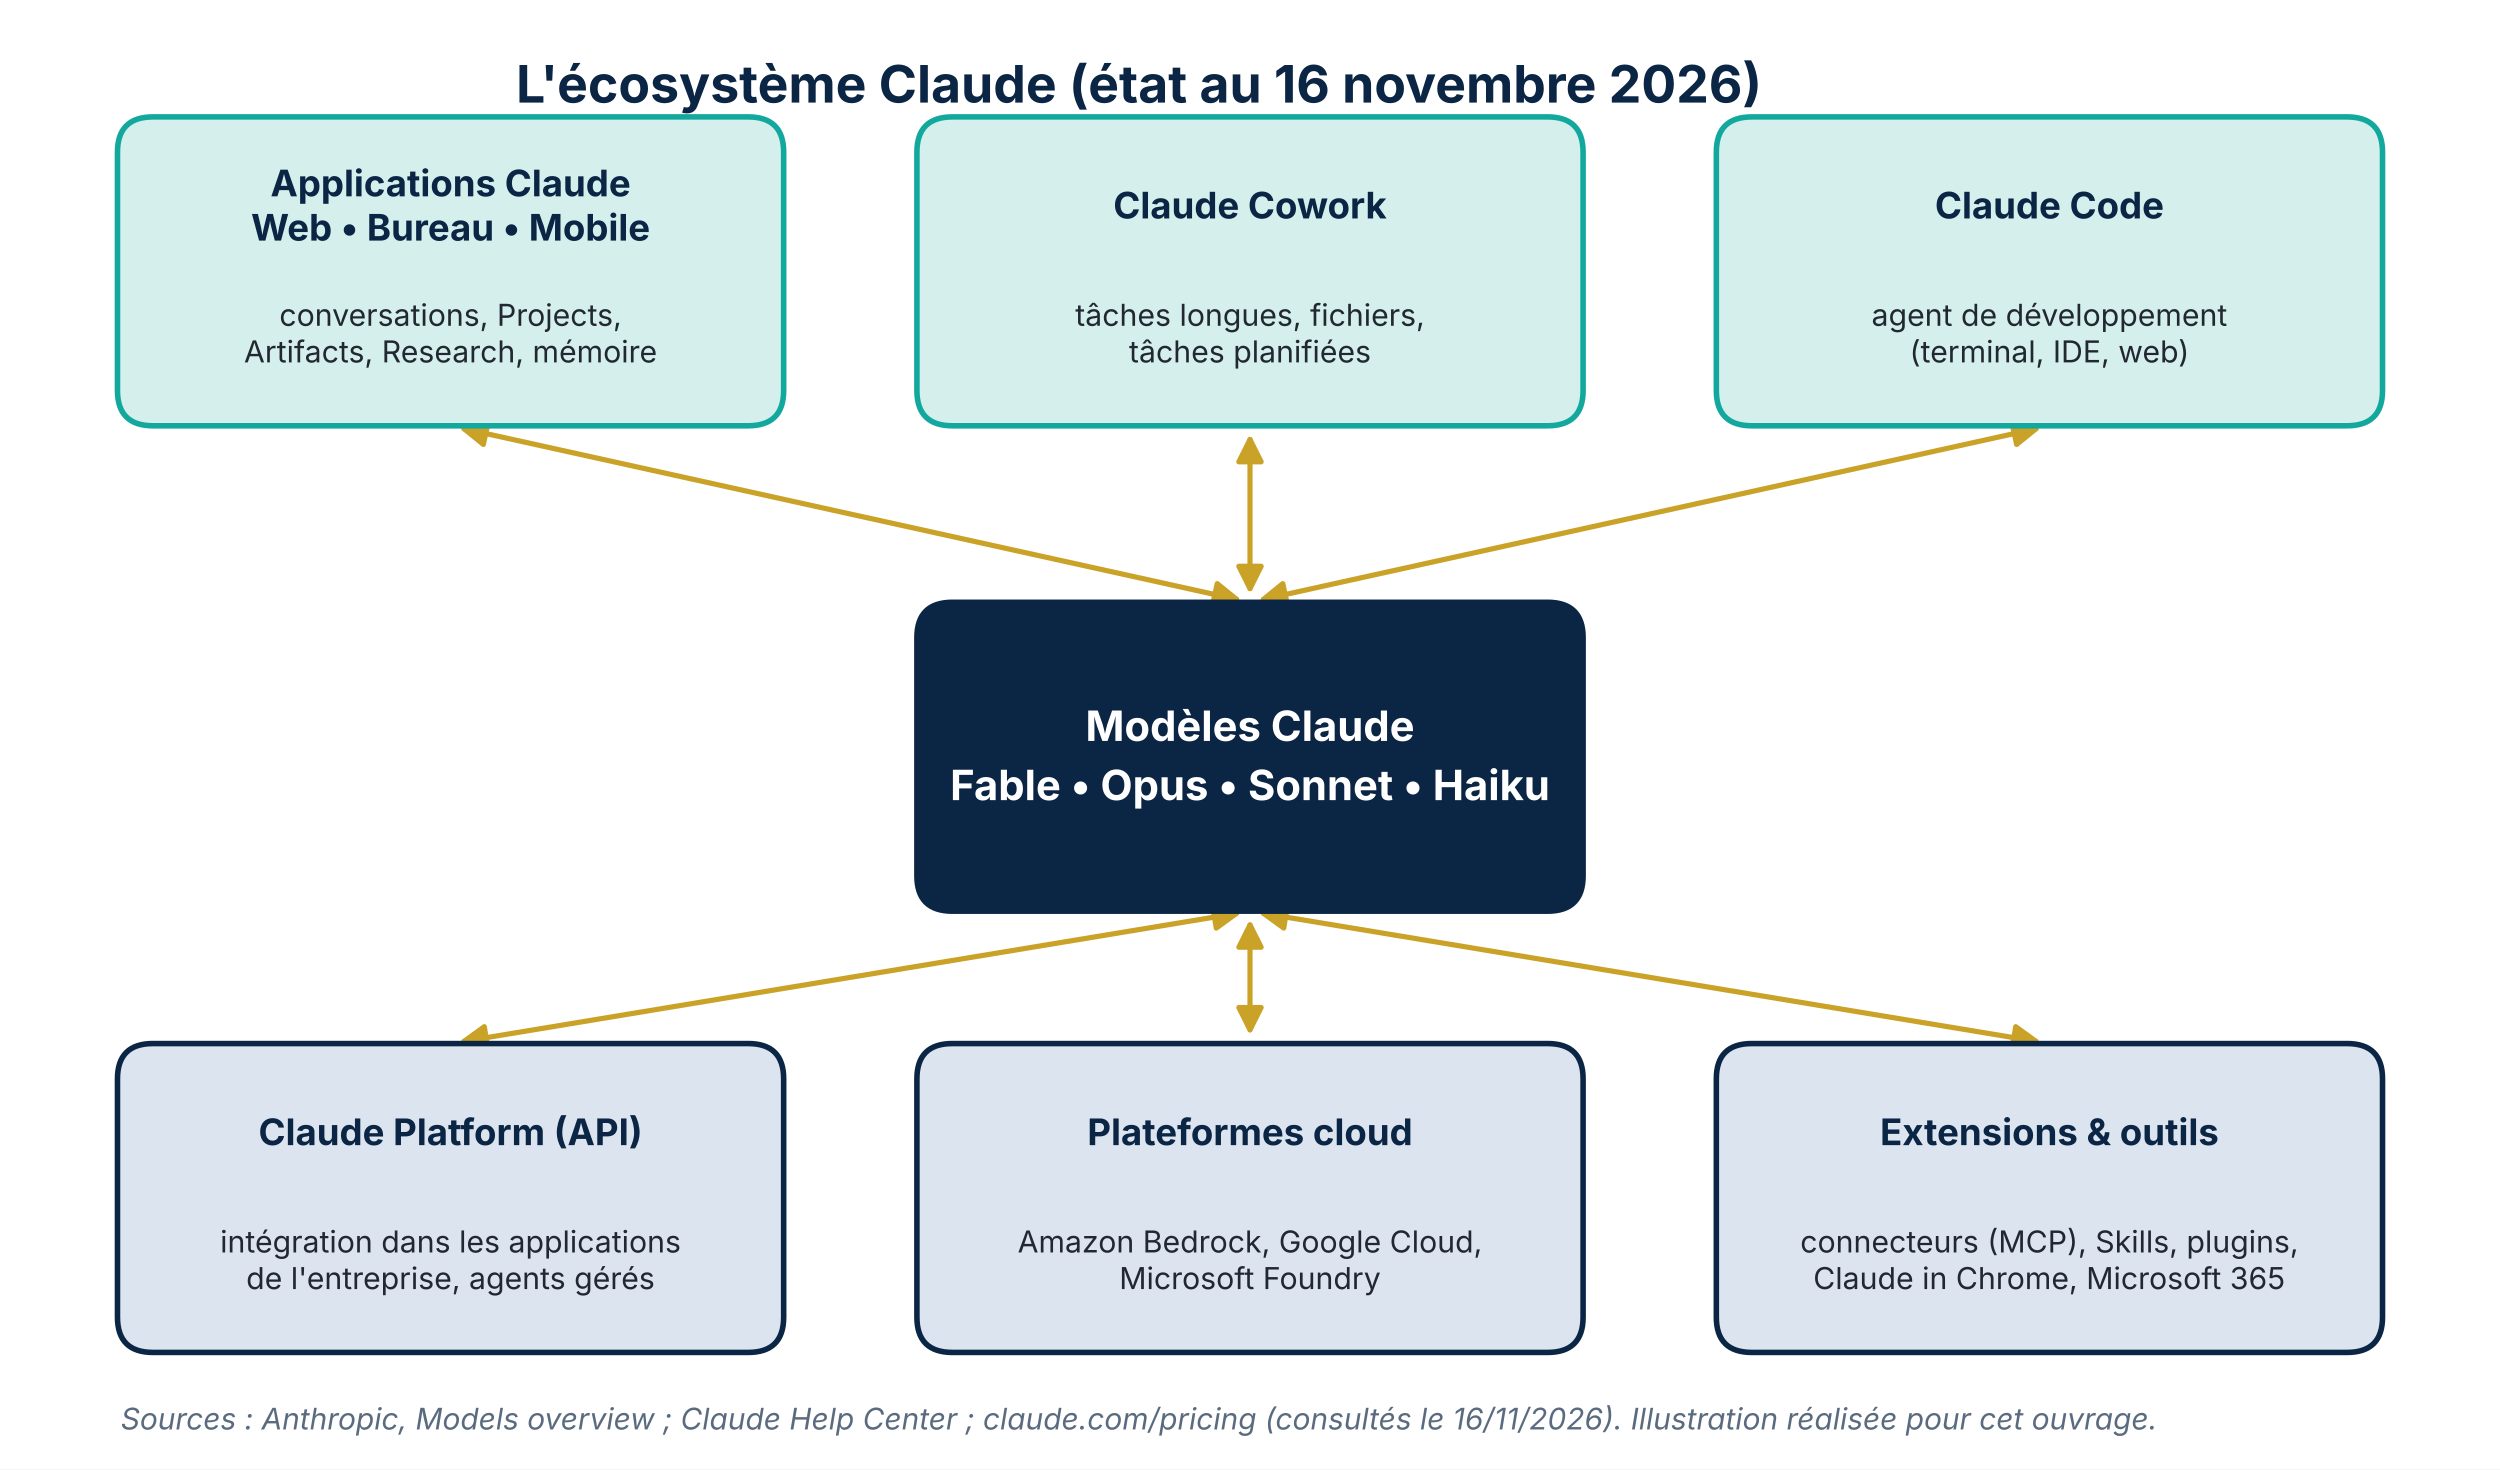
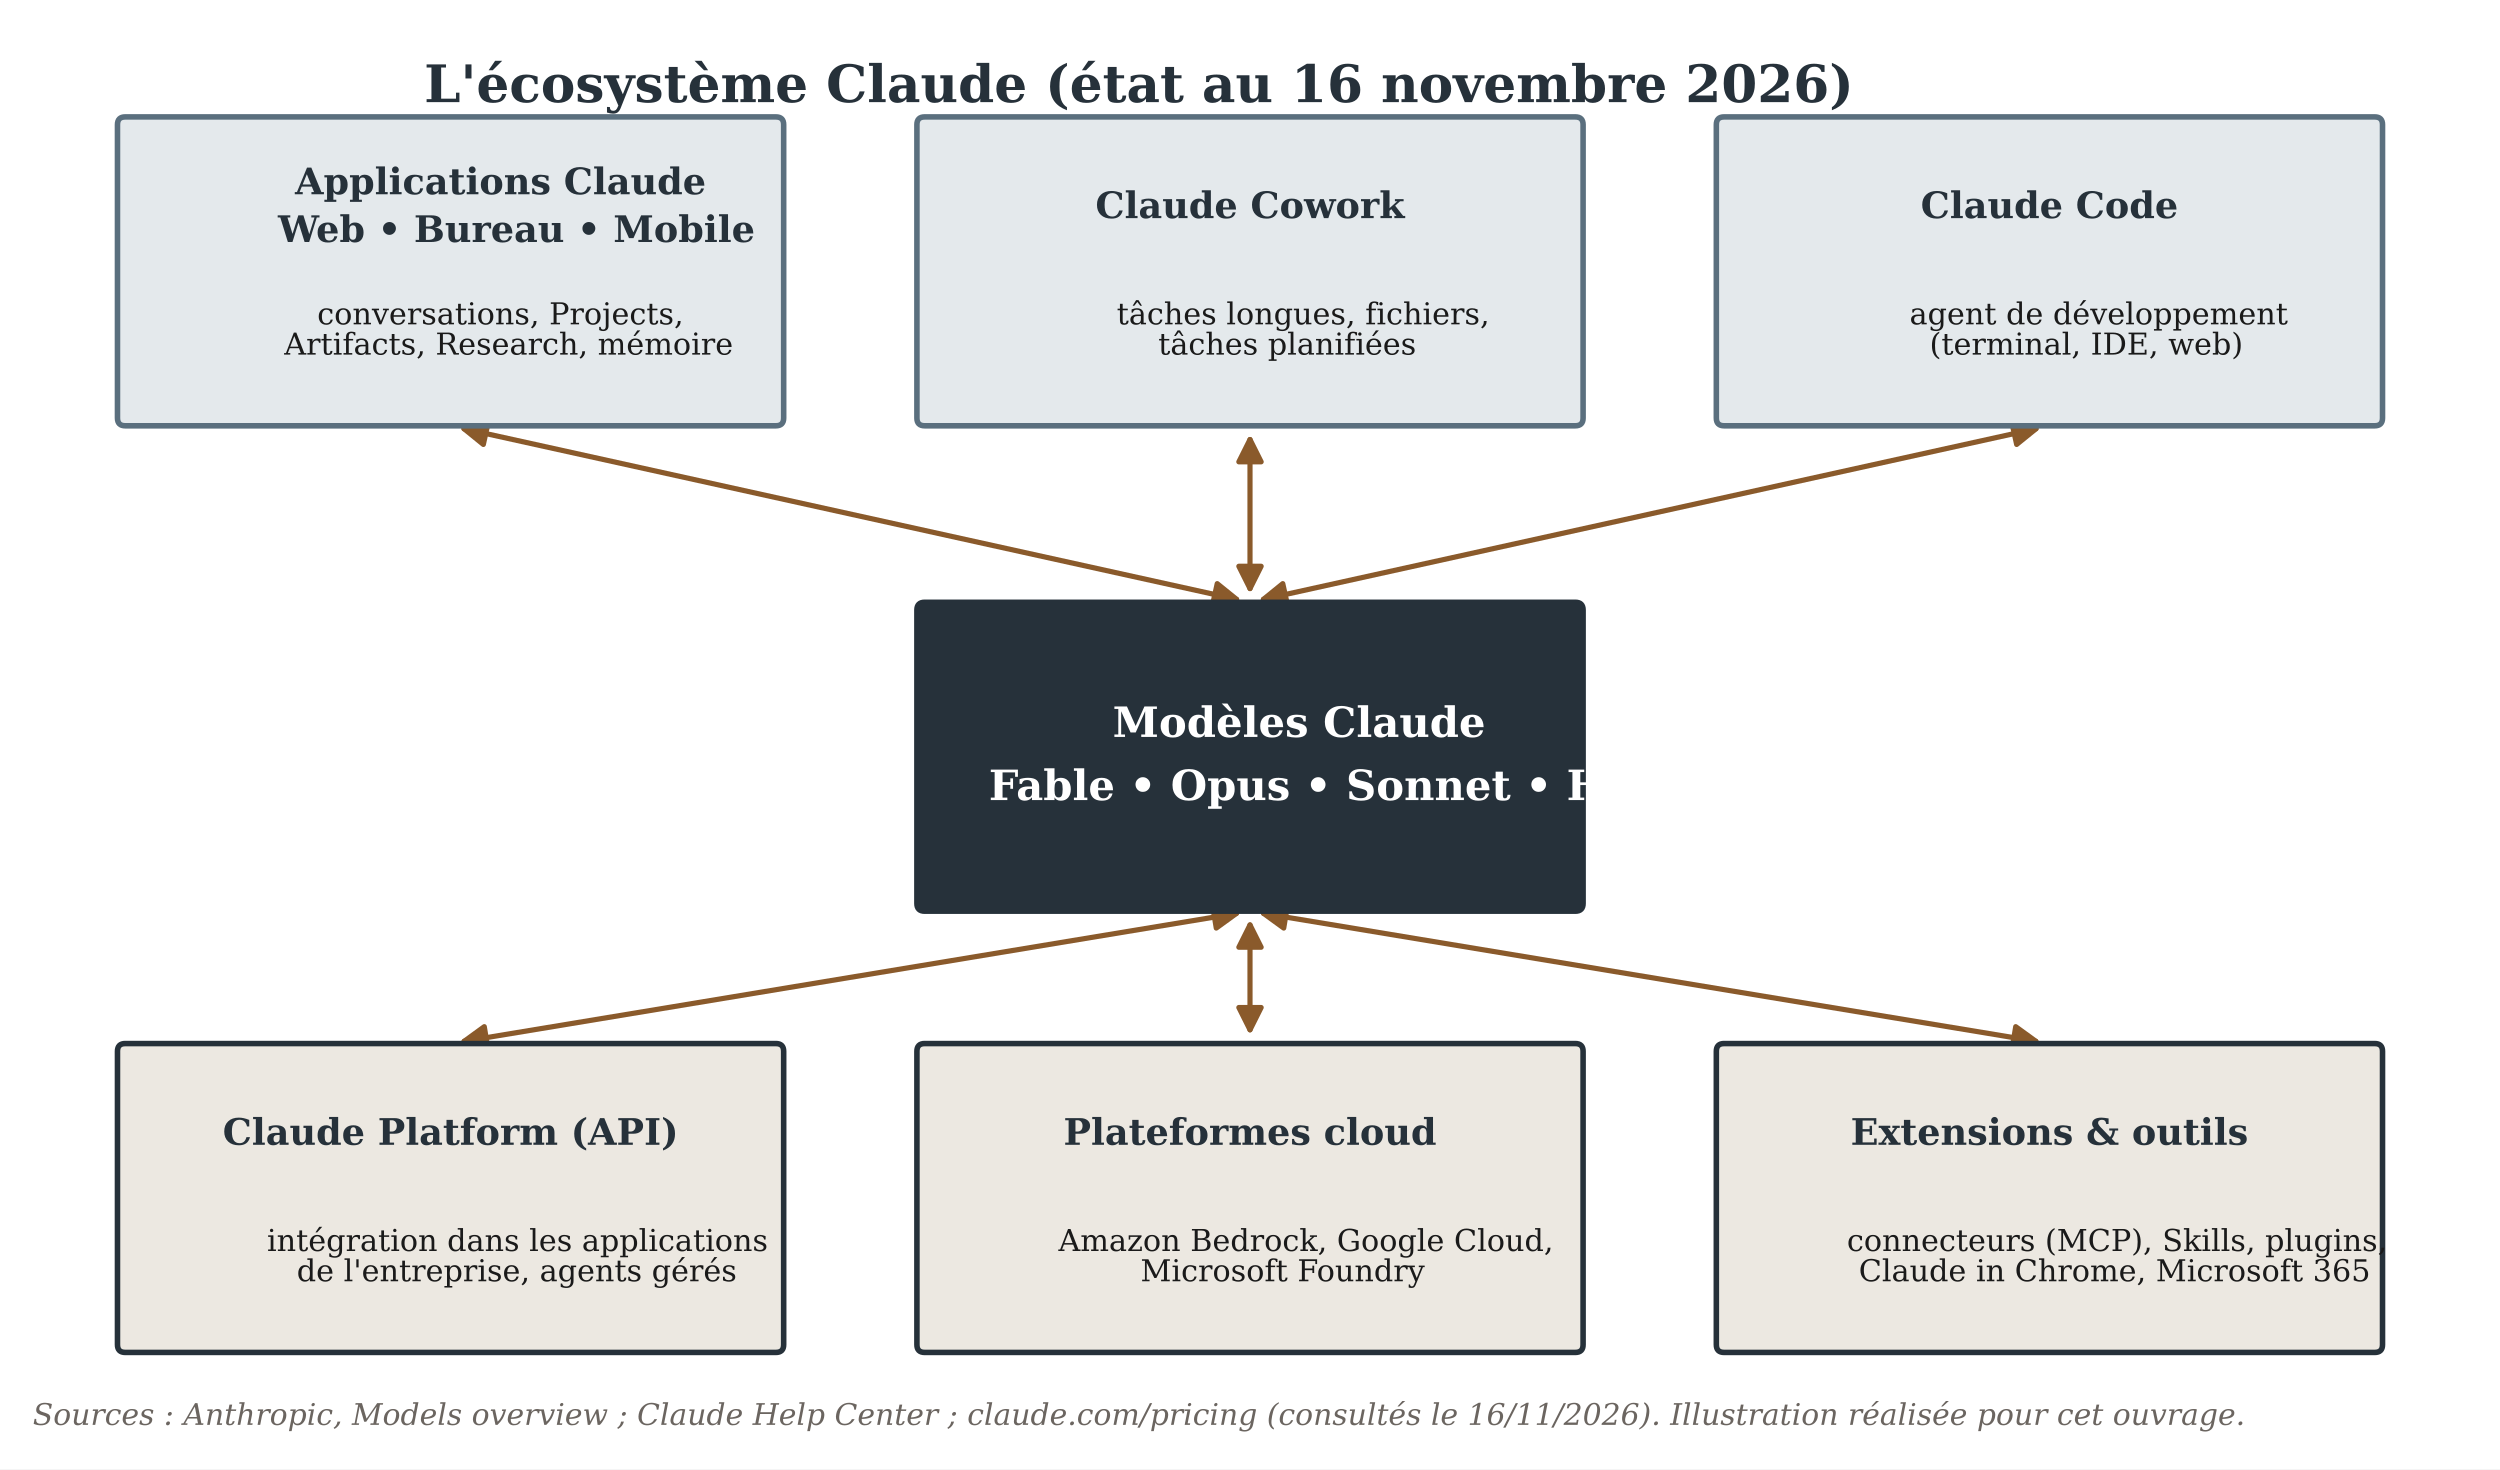
<svg xmlns="http://www.w3.org/2000/svg" width="628.2pt" height="369.216pt" viewBox="0 0 628.2 369.216" version="1.1">
  <defs>
    <style type="text/css">*{stroke-linejoin: round; stroke-linecap: butt}</style>
  </defs>
  <g id="figure_1">
    <g id="patch_1">
      <path d="M 0 369.216  L 628.2 369.216  L 628.2 0  L 0 0  z " style="fill: #ffffff" />
    </g>
    <g id="axes_1">
      <g id="patch_2">
-         <path d="M 116.592 107.736  Q 213.66 129.168 310.729 150.6  " clip-path="url(#p99f3c90020)" style="fill: none; stroke: #c9a227; stroke-width: 1.3; stroke-linecap: round" />
-         <path d="M 121.456 111.678  L 116.592 107.736  L 122.664 106.21  z " clip-path="url(#p99f3c90020)" style="fill: #c9a227; stroke: #c9a227; stroke-width: 1.3; stroke-linecap: round" />
-         <path d="M 305.864 146.658  L 310.729 150.6  L 304.657 152.127  z " clip-path="url(#p99f3c90020)" style="fill: #c9a227; stroke: #c9a227; stroke-width: 1.3; stroke-linecap: round" />
+         <path d="M 116.592 107.736  Q 213.66 129.168 310.729 150.6  " clip-path="url(#p0802d0bafa)" style="fill: none; stroke: #8a5a2b; stroke-width: 1.3; stroke-linecap: round" />
+         <path d="M 121.456 111.678  L 116.592 107.736  L 122.664 106.21  z " clip-path="url(#p0802d0bafa)" style="fill: #8a5a2b; stroke: #8a5a2b; stroke-width: 1.3; stroke-linecap: round" />
+         <path d="M 305.864 146.658  L 310.729 150.6  L 304.657 152.127  z " clip-path="url(#p0802d0bafa)" style="fill: #8a5a2b; stroke: #8a5a2b; stroke-width: 1.3; stroke-linecap: round" />
      </g>
      <g id="patch_3">
-         <path d="M 314.1 110.446  Q 314.1 129.169 314.1 147.892  " clip-path="url(#p99f3c90020)" style="fill: none; stroke: #c9a227; stroke-width: 1.3; stroke-linecap: round" />
-         <path d="M 311.3 116.046  L 314.1 110.446  L 316.9 116.046  z " clip-path="url(#p99f3c90020)" style="fill: #c9a227; stroke: #c9a227; stroke-width: 1.3; stroke-linecap: round" />
-         <path d="M 316.9 142.292  L 314.1 147.892  L 311.3 142.292  z " clip-path="url(#p99f3c90020)" style="fill: #c9a227; stroke: #c9a227; stroke-width: 1.3; stroke-linecap: round" />
+         <path d="M 314.1 110.446  Q 314.1 129.169 314.1 147.892  " clip-path="url(#p0802d0bafa)" style="fill: none; stroke: #8a5a2b; stroke-width: 1.3; stroke-linecap: round" />
+         <path d="M 311.3 116.046  L 314.1 110.446  L 316.9 116.046  z " clip-path="url(#p0802d0bafa)" style="fill: #8a5a2b; stroke: #8a5a2b; stroke-width: 1.3; stroke-linecap: round" />
+         <path d="M 316.9 142.292  L 314.1 147.892  L 311.3 142.292  z " clip-path="url(#p0802d0bafa)" style="fill: #8a5a2b; stroke: #8a5a2b; stroke-width: 1.3; stroke-linecap: round" />
      </g>
      <g id="patch_4">
-         <path d="M 511.608 107.736  Q 414.54 129.168 317.471 150.6  " clip-path="url(#p99f3c90020)" style="fill: none; stroke: #c9a227; stroke-width: 1.3; stroke-linecap: round" />
-         <path d="M 505.536 106.21  L 511.608 107.736  L 506.744 111.678  z " clip-path="url(#p99f3c90020)" style="fill: #c9a227; stroke: #c9a227; stroke-width: 1.3; stroke-linecap: round" />
-         <path d="M 323.543 152.127  L 317.471 150.6  L 322.336 146.658  z " clip-path="url(#p99f3c90020)" style="fill: #c9a227; stroke: #c9a227; stroke-width: 1.3; stroke-linecap: round" />
+         <path d="M 511.608 107.736  Q 414.54 129.168 317.471 150.6  " clip-path="url(#p0802d0bafa)" style="fill: none; stroke: #8a5a2b; stroke-width: 1.3; stroke-linecap: round" />
+         <path d="M 505.536 106.21  L 511.608 107.736  L 506.744 111.678  z " clip-path="url(#p0802d0bafa)" style="fill: #8a5a2b; stroke: #8a5a2b; stroke-width: 1.3; stroke-linecap: round" />
+         <path d="M 323.543 152.127  L 317.471 150.6  L 322.336 146.658  z " clip-path="url(#p0802d0bafa)" style="fill: #8a5a2b; stroke: #8a5a2b; stroke-width: 1.3; stroke-linecap: round" />
      </g>
      <g id="patch_5">
-         <path d="M 116.625 261.66  Q 213.658 245.592 310.69 229.525  " clip-path="url(#p99f3c90020)" style="fill: none; stroke: #c9a227; stroke-width: 1.3; stroke-linecap: round" />
-         <path d="M 122.607 263.508  L 116.625 261.66  L 121.692 257.983  z " clip-path="url(#p99f3c90020)" style="fill: #c9a227; stroke: #c9a227; stroke-width: 1.3; stroke-linecap: round" />
-         <path d="M 304.708 227.677  L 310.69 229.525  L 305.623 233.202  z " clip-path="url(#p99f3c90020)" style="fill: #c9a227; stroke: #c9a227; stroke-width: 1.3; stroke-linecap: round" />
+         <path d="M 116.625 261.66  Q 213.658 245.592 310.69 229.525  " clip-path="url(#p0802d0bafa)" style="fill: none; stroke: #8a5a2b; stroke-width: 1.3; stroke-linecap: round" />
+         <path d="M 122.607 263.508  L 116.625 261.66  L 121.692 257.983  z " clip-path="url(#p0802d0bafa)" style="fill: #8a5a2b; stroke: #8a5a2b; stroke-width: 1.3; stroke-linecap: round" />
+         <path d="M 304.708 227.677  L 310.69 229.525  L 305.623 233.202  z " clip-path="url(#p0802d0bafa)" style="fill: #8a5a2b; stroke: #8a5a2b; stroke-width: 1.3; stroke-linecap: round" />
      </g>
      <g id="patch_6">
-         <path d="M 314.1 258.769  Q 314.1 245.593 314.1 232.417  " clip-path="url(#p99f3c90020)" style="fill: none; stroke: #c9a227; stroke-width: 1.3; stroke-linecap: round" />
-         <path d="M 316.9 253.169  L 314.1 258.769  L 311.3 253.169  z " clip-path="url(#p99f3c90020)" style="fill: #c9a227; stroke: #c9a227; stroke-width: 1.3; stroke-linecap: round" />
-         <path d="M 311.3 238.017  L 314.1 232.417  L 316.9 238.017  z " clip-path="url(#p99f3c90020)" style="fill: #c9a227; stroke: #c9a227; stroke-width: 1.3; stroke-linecap: round" />
+         <path d="M 314.1 258.769  Q 314.1 245.593 314.1 232.417  " clip-path="url(#p0802d0bafa)" style="fill: none; stroke: #8a5a2b; stroke-width: 1.3; stroke-linecap: round" />
+         <path d="M 316.9 253.169  L 314.1 258.769  L 311.3 253.169  z " clip-path="url(#p0802d0bafa)" style="fill: #8a5a2b; stroke: #8a5a2b; stroke-width: 1.3; stroke-linecap: round" />
+         <path d="M 311.3 238.017  L 314.1 232.417  L 316.9 238.017  z " clip-path="url(#p0802d0bafa)" style="fill: #8a5a2b; stroke: #8a5a2b; stroke-width: 1.3; stroke-linecap: round" />
      </g>
      <g id="patch_7">
-         <path d="M 511.575 261.66  Q 414.542 245.592 317.51 229.525  " clip-path="url(#p99f3c90020)" style="fill: none; stroke: #c9a227; stroke-width: 1.3; stroke-linecap: round" />
-         <path d="M 506.508 257.983  L 511.575 261.66  L 505.593 263.508  z " clip-path="url(#p99f3c90020)" style="fill: #c9a227; stroke: #c9a227; stroke-width: 1.3; stroke-linecap: round" />
-         <path d="M 322.577 233.202  L 317.51 229.525  L 323.492 227.677  z " clip-path="url(#p99f3c90020)" style="fill: #c9a227; stroke: #c9a227; stroke-width: 1.3; stroke-linecap: round" />
+         <path d="M 511.575 261.66  Q 414.542 245.592 317.51 229.525  " clip-path="url(#p0802d0bafa)" style="fill: none; stroke: #8a5a2b; stroke-width: 1.3; stroke-linecap: round" />
+         <path d="M 506.508 257.983  L 511.575 261.66  L 505.593 263.508  z " clip-path="url(#p0802d0bafa)" style="fill: #8a5a2b; stroke: #8a5a2b; stroke-width: 1.3; stroke-linecap: round" />
+         <path d="M 322.577 233.202  L 317.51 229.525  L 323.492 227.677  z " clip-path="url(#p0802d0bafa)" style="fill: #8a5a2b; stroke: #8a5a2b; stroke-width: 1.3; stroke-linecap: round" />
      </g>
      <g id="patch_8">
-         <path d="M 239.328 228.96  L 388.872 228.96  Q 397.8 228.96 397.8 220.09  L 397.8 160.214  Q 397.8 151.344 388.872 151.344  L 239.328 151.344  Q 230.4 151.344 230.4 160.214  L 230.4 220.09  Q 230.4 228.96 239.328 228.96  z " clip-path="url(#p99f3c90020)" style="fill: #0b2545; stroke: #0b2545; stroke-width: 1.4; stroke-linejoin: miter" />
+         <path d="M 232.353 228.96  L 395.847 228.96  Q 397.8 228.96 397.8 227.02  L 397.8 153.284  Q 397.8 151.344 395.847 151.344  L 232.353 151.344  Q 230.4 151.344 230.4 153.284  L 230.4 227.02  Q 230.4 228.96 232.353 228.96  z " clip-path="url(#p0802d0bafa)" style="fill: #26313a; stroke: #26313a; stroke-width: 1.4; stroke-linejoin: miter" />
      </g>
      <g id="patch_9">
-         <path d="M 38.448 106.992  L 187.992 106.992  Q 196.92 106.992 196.92 98.122  L 196.92 38.246  Q 196.92 29.376 187.992 29.376  L 38.448 29.376  Q 29.52 29.376 29.52 38.246  L 29.52 98.122  Q 29.52 106.992 38.448 106.992  z " clip-path="url(#p99f3c90020)" style="fill: #d5efec; stroke: #13a89e; stroke-width: 1.4; stroke-linejoin: miter" />
+         <path d="M 31.473 106.992  L 194.967 106.992  Q 196.92 106.992 196.92 105.052  L 196.92 31.316  Q 196.92 29.376 194.967 29.376  L 31.473 29.376  Q 29.52 29.376 29.52 31.316  L 29.52 105.052  Q 29.52 106.992 31.473 106.992  z " clip-path="url(#p0802d0bafa)" style="fill: #e4e9ec; stroke: #5a6f7e; stroke-width: 1.4; stroke-linejoin: miter" />
      </g>
      <g id="patch_10">
-         <path d="M 239.328 106.992  L 388.872 106.992  Q 397.8 106.992 397.8 98.122  L 397.8 38.246  Q 397.8 29.376 388.872 29.376  L 239.328 29.376  Q 230.4 29.376 230.4 38.246  L 230.4 98.122  Q 230.4 106.992 239.328 106.992  z " clip-path="url(#p99f3c90020)" style="fill: #d5efec; stroke: #13a89e; stroke-width: 1.4; stroke-linejoin: miter" />
+         <path d="M 232.353 106.992  L 395.847 106.992  Q 397.8 106.992 397.8 105.052  L 397.8 31.316  Q 397.8 29.376 395.847 29.376  L 232.353 29.376  Q 230.4 29.376 230.4 31.316  L 230.4 105.052  Q 230.4 106.992 232.353 106.992  z " clip-path="url(#p0802d0bafa)" style="fill: #e4e9ec; stroke: #5a6f7e; stroke-width: 1.4; stroke-linejoin: miter" />
      </g>
      <g id="patch_11">
-         <path d="M 440.208 106.992  L 589.752 106.992  Q 598.68 106.992 598.68 98.122  L 598.68 38.246  Q 598.68 29.376 589.752 29.376  L 440.208 29.376  Q 431.28 29.376 431.28 38.246  L 431.28 98.122  Q 431.28 106.992 440.208 106.992  z " clip-path="url(#p99f3c90020)" style="fill: #d5efec; stroke: #13a89e; stroke-width: 1.4; stroke-linejoin: miter" />
+         <path d="M 433.233 106.992  L 596.727 106.992  Q 598.68 106.992 598.68 105.052  L 598.68 31.316  Q 598.68 29.376 596.727 29.376  L 433.233 29.376  Q 431.28 29.376 431.28 31.316  L 431.28 105.052  Q 431.28 106.992 433.233 106.992  z " clip-path="url(#p0802d0bafa)" style="fill: #e4e9ec; stroke: #5a6f7e; stroke-width: 1.4; stroke-linejoin: miter" />
      </g>
      <g id="patch_12">
-         <path d="M 38.448 339.84  L 187.992 339.84  Q 196.92 339.84 196.92 330.97  L 196.92 271.094  Q 196.92 262.224 187.992 262.224  L 38.448 262.224  Q 29.52 262.224 29.52 271.094  L 29.52 330.97  Q 29.52 339.84 38.448 339.84  z " clip-path="url(#p99f3c90020)" style="fill: #dce4ef; stroke: #0b2545; stroke-width: 1.4; stroke-linejoin: miter" />
+         <path d="M 31.473 339.84  L 194.967 339.84  Q 196.92 339.84 196.92 337.9  L 196.92 264.164  Q 196.92 262.224 194.967 262.224  L 31.473 262.224  Q 29.52 262.224 29.52 264.164  L 29.52 337.9  Q 29.52 339.84 31.473 339.84  z " clip-path="url(#p0802d0bafa)" style="fill: #ece8e1; stroke: #26313a; stroke-width: 1.4; stroke-linejoin: miter" />
      </g>
      <g id="patch_13">
-         <path d="M 239.328 339.84  L 388.872 339.84  Q 397.8 339.84 397.8 330.97  L 397.8 271.094  Q 397.8 262.224 388.872 262.224  L 239.328 262.224  Q 230.4 262.224 230.4 271.094  L 230.4 330.97  Q 230.4 339.84 239.328 339.84  z " clip-path="url(#p99f3c90020)" style="fill: #dce4ef; stroke: #0b2545; stroke-width: 1.4; stroke-linejoin: miter" />
+         <path d="M 232.353 339.84  L 395.847 339.84  Q 397.8 339.84 397.8 337.9  L 397.8 264.164  Q 397.8 262.224 395.847 262.224  L 232.353 262.224  Q 230.4 262.224 230.4 264.164  L 230.4 337.9  Q 230.4 339.84 232.353 339.84  z " clip-path="url(#p0802d0bafa)" style="fill: #ece8e1; stroke: #26313a; stroke-width: 1.4; stroke-linejoin: miter" />
      </g>
      <g id="patch_14">
-         <path d="M 440.208 339.84  L 589.752 339.84  Q 598.68 339.84 598.68 330.97  L 598.68 271.094  Q 598.68 262.224 589.752 262.224  L 440.208 262.224  Q 431.28 262.224 431.28 271.094  L 431.28 330.97  Q 431.28 339.84 440.208 339.84  z " clip-path="url(#p99f3c90020)" style="fill: #dce4ef; stroke: #0b2545; stroke-width: 1.4; stroke-linejoin: miter" />
+         <path d="M 433.233 339.84  L 596.727 339.84  Q 598.68 339.84 598.68 337.9  L 598.68 264.164  Q 598.68 262.224 596.727 262.224  L 433.233 262.224  Q 431.28 262.224 431.28 264.164  L 431.28 337.9  Q 431.28 339.84 433.233 339.84  z " clip-path="url(#p0802d0bafa)" style="fill: #ece8e1; stroke: #26313a; stroke-width: 1.4; stroke-linejoin: miter" />
      </g>
      <g id="text_1">
-         <text style="font-weight: 700; font-size: 13px; font-family: 'Inter', 'DejaVu Sans'; text-anchor: middle; fill: #0b2545" x="286.2" y="25.789" transform="rotate(-0 286.2 25.789)">L'écosystème Claude (état au 16 novembre 2026)</text>
+         <text style="font-weight: 700; font-size: 13px; font-family: 'EB Garamond', 'DejaVu Serif'; text-anchor: middle; fill: #26313a" x="286.2" y="25.669" transform="rotate(-0 286.2 25.6685)">L'écosystème Claude (état au 16 novembre 2026)</text>
      </g>
      <g id="text_2">
-         <text style="font-weight: 700; font-size: 10.5px; font-family: 'Inter', 'DejaVu Sans'; fill: #ffffff" transform="translate(272.7587 186.1819)">Modèles Claude</text>
-         <text style="font-weight: 700; font-size: 10.5px; font-family: 'Inter', 'DejaVu Sans'; fill: #ffffff" transform="translate(238.7568 201.0512)">Fable • Opus • Sonnet • Haiku</text>
+         <text style="font-weight: 700; font-size: 10.5px; font-family: 'EB Garamond', 'DejaVu Serif'; fill: #ffffff" transform="translate(279.5854 185.1793)">Modèles Claude</text>
+         <text style="font-weight: 700; font-size: 10.5px; font-family: 'EB Garamond', 'DejaVu Serif'; fill: #ffffff" transform="translate(248.466 201.0416)">Fable • Opus • Sonnet • Haiku</text>
      </g>
      <g id="text_3">
-         <text style="font-weight: 700; font-size: 9.2px; font-family: 'Inter', 'DejaVu Sans'; fill: #0b2545" transform="translate(67.96678 49.33286)">Applications Claude</text>
-         <text style="font-weight: 700; font-size: 9.2px; font-family: 'Inter', 'DejaVu Sans'; fill: #0b2545" transform="translate(63.08863 60.4645)">Web • Bureau • Mobile</text>
+         <text style="font-weight: 700; font-size: 9.2px; font-family: 'EB Garamond', 'DejaVu Serif'; fill: #26313a" transform="translate(74.14875 48.8104)">Applications Claude</text>
+         <text style="font-weight: 700; font-size: 9.2px; font-family: 'EB Garamond', 'DejaVu Serif'; fill: #26313a" transform="translate(69.85062 60.8164)">Web • Bureau • Mobile</text>
      </g>
      <g id="text_4">
-         <text style="font-size: 7.6px; font-family: 'Inter', 'DejaVu Sans'; fill: #222831" transform="translate(70.19094 81.874)">conversations, Projects,</text>
-         <text style="font-size: 7.6px; font-family: 'Inter', 'DejaVu Sans'; fill: #222831" transform="translate(61.31675 91.0697)">Artifacts, Research, mémoire</text>
+         <text style="font-size: 7.6px; font-family: 'EB Garamond', 'DejaVu Serif'; fill: #1a1a1a" transform="translate(79.71825 81.5032)">conversations, Projects,</text>
+         <text style="font-size: 7.6px; font-family: 'EB Garamond', 'DejaVu Serif'; fill: #1a1a1a" transform="translate(71.42653 89.1032)">Artifacts, Research, mémoire</text>
      </g>
      <g id="text_5">
-         <text style="font-weight: 700; font-size: 9.2px; font-family: 'Inter', 'DejaVu Sans'; text-anchor: middle; fill: #0b2545" x="314.1" y="54.899" transform="rotate(-0 314.1 54.89868)">Claude Cowork</text>
+         <text style="font-weight: 700; font-size: 9.2px; font-family: 'EB Garamond', 'DejaVu Serif'; text-anchor: middle; fill: #26313a" x="314.1" y="54.813" transform="rotate(-0 314.1 54.8134)">Claude Cowork</text>
      </g>
      <g id="text_6">
-         <text style="font-size: 7.6px; font-family: 'Inter', 'DejaVu Sans'; fill: #222831" transform="translate(270.1803 81.874)">tâches longues, fichiers,</text>
-         <text style="font-size: 7.6px; font-family: 'Inter', 'DejaVu Sans'; fill: #222831" transform="translate(283.6875 91.0697)">tâches planifiées</text>
+         <text style="font-size: 7.6px; font-family: 'EB Garamond', 'DejaVu Serif'; fill: #1a1a1a" transform="translate(280.6066 81.5032)">tâches longues, fichiers,</text>
+         <text style="font-size: 7.6px; font-family: 'EB Garamond', 'DejaVu Serif'; fill: #1a1a1a" transform="translate(291.0334 89.1032)">tâches planifiées</text>
      </g>
      <g id="text_7">
-         <text style="font-weight: 700; font-size: 9.2px; font-family: 'Inter', 'DejaVu Sans'; text-anchor: middle; fill: #0b2545" x="514.98" y="54.899" transform="rotate(-0 514.98 54.89868)">Claude Code</text>
+         <text style="font-weight: 700; font-size: 9.2px; font-family: 'EB Garamond', 'DejaVu Serif'; text-anchor: middle; fill: #26313a" x="514.98" y="54.813" transform="rotate(-0 514.98 54.8134)">Claude Code</text>
      </g>
      <g id="text_8">
-         <text style="font-size: 7.6px; font-family: 'Inter', 'DejaVu Sans'; fill: #222831" transform="translate(470.2872 81.874)">agent de développement</text>
-         <text style="font-size: 7.6px; font-family: 'Inter', 'DejaVu Sans'; fill: #222831" transform="translate(479.8336 91.0697)">(terminal, IDE, web)</text>
+         <text style="font-size: 7.6px; font-family: 'EB Garamond', 'DejaVu Serif'; fill: #1a1a1a" transform="translate(479.8336 81.5032)">agent de développement</text>
+         <text style="font-size: 7.6px; font-family: 'EB Garamond', 'DejaVu Serif'; fill: #1a1a1a" transform="translate(484.8686 89.1032)">(terminal, IDE, web)</text>
      </g>
      <g id="text_9">
-         <text style="font-weight: 700; font-size: 9.2px; font-family: 'Inter', 'DejaVu Sans'; text-anchor: middle; fill: #0b2545" x="113.22" y="287.747" transform="rotate(-0 113.22 287.7467)">Claude Platform (API)</text>
+         <text style="font-weight: 700; font-size: 9.2px; font-family: 'EB Garamond', 'DejaVu Serif'; text-anchor: middle; fill: #26313a" x="113.22" y="287.661" transform="rotate(-0 113.22 287.6614)">Claude Platform (API)</text>
      </g>
      <g id="text_10">
-         <text style="font-size: 7.6px; font-family: 'Inter', 'DejaVu Sans'; fill: #222831" transform="translate(55.32819 314.722)">intégration dans les applications</text>
-         <text style="font-size: 7.6px; font-family: 'Inter', 'DejaVu Sans'; fill: #222831" transform="translate(61.85766 323.9177)">de l'entreprise, agents gérés</text>
+         <text style="font-size: 7.6px; font-family: 'EB Garamond', 'DejaVu Serif'; fill: #1a1a1a" transform="translate(67.09037 314.3512)">intégration dans les applications</text>
+         <text style="font-size: 7.6px; font-family: 'EB Garamond', 'DejaVu Serif'; fill: #1a1a1a" transform="translate(74.57341 321.9512)">de l'entreprise, agents gérés</text>
      </g>
      <g id="text_11">
-         <text style="font-weight: 700; font-size: 9.2px; font-family: 'Inter', 'DejaVu Sans'; text-anchor: middle; fill: #0b2545" x="314.1" y="287.747" transform="rotate(-0 314.1 287.7467)">Plateformes cloud</text>
+         <text style="font-weight: 700; font-size: 9.2px; font-family: 'EB Garamond', 'DejaVu Serif'; text-anchor: middle; fill: #26313a" x="314.1" y="287.661" transform="rotate(-0 314.1 287.6614)">Plateformes cloud</text>
      </g>
      <g id="text_12">
-         <text style="font-size: 7.6px; font-family: 'Inter', 'DejaVu Sans'; fill: #222831" transform="translate(255.7142 314.722)">Amazon Bedrock, Google Cloud,</text>
-         <text style="font-size: 7.6px; font-family: 'Inter', 'DejaVu Sans'; fill: #222831" transform="translate(281.2413 323.9177)">Microsoft Foundry</text>
+         <text style="font-size: 7.6px; font-family: 'EB Garamond', 'DejaVu Serif'; fill: #1a1a1a" transform="translate(265.9688 314.3512)">Amazon Bedrock, Google Cloud,</text>
+         <text style="font-size: 7.6px; font-family: 'EB Garamond', 'DejaVu Serif'; fill: #1a1a1a" transform="translate(286.5767 321.9512)">Microsoft Foundry</text>
      </g>
      <g id="text_13">
-         <text style="font-weight: 700; font-size: 9.2px; font-family: 'Inter', 'DejaVu Sans'; text-anchor: middle; fill: #0b2545" x="514.98" y="287.747" transform="rotate(-0 514.98 287.7467)">Extensions &amp; outils</text>
+         <text style="font-weight: 700; font-size: 9.2px; font-family: 'EB Garamond', 'DejaVu Serif'; text-anchor: middle; fill: #26313a" x="514.98" y="287.661" transform="rotate(-0 514.98 287.6614)">Extensions &amp; outils</text>
      </g>
      <g id="text_14">
-         <text style="font-size: 7.6px; font-family: 'Inter', 'DejaVu Sans'; fill: #222831" transform="translate(452.3661 314.722)">connecteurs (MCP), Skills, plugins,</text>
-         <text style="font-size: 7.6px; font-family: 'Inter', 'DejaVu Sans'; fill: #222831" transform="translate(455.6252 323.9177)">Claude in Chrome, Microsoft 365</text>
+         <text style="font-size: 7.6px; font-family: 'EB Garamond', 'DejaVu Serif'; fill: #1a1a1a" transform="translate(464.098 314.3512)">connecteurs (MCP), Skills, plugins,</text>
+         <text style="font-size: 7.6px; font-family: 'EB Garamond', 'DejaVu Serif'; fill: #1a1a1a" transform="translate(467.0691 321.9512)">Claude in Chrome, Microsoft 365</text>
      </g>
      <g id="text_15">
-         <text style="font-style: italic; font-size: 7.5px; font-family: 'Inter', 'DejaVu Sans'; text-anchor: middle; fill: #5b6b7f" x="286.2" y="359.2" transform="rotate(-0 286.2 359.2003)">Sources : Anthropic, Models overview ; Claude Help Center ; claude.com/pricing (consultés le 16/11/2026). Illustration réalisée pour cet ouvrage.</text>
+         <text style="font-style: italic; font-size: 7.5px; font-family: 'EB Garamond', 'DejaVu Serif'; text-anchor: middle; fill: #6b6560" x="286.2" y="358.047" transform="rotate(-0 286.2 358.047)">Sources : Anthropic, Models overview ; Claude Help Center ; claude.com/pricing (consultés le 16/11/2026). Illustration réalisée pour cet ouvrage.</text>
      </g>
    </g>
  </g>
  <defs>
-     <clipPath id="p99f3c90020">
+     <clipPath id="p0802d0bafa">
      <rect x="7.2" y="7.2" width="613.8" height="354.816" />
    </clipPath>
  </defs>
</svg>
